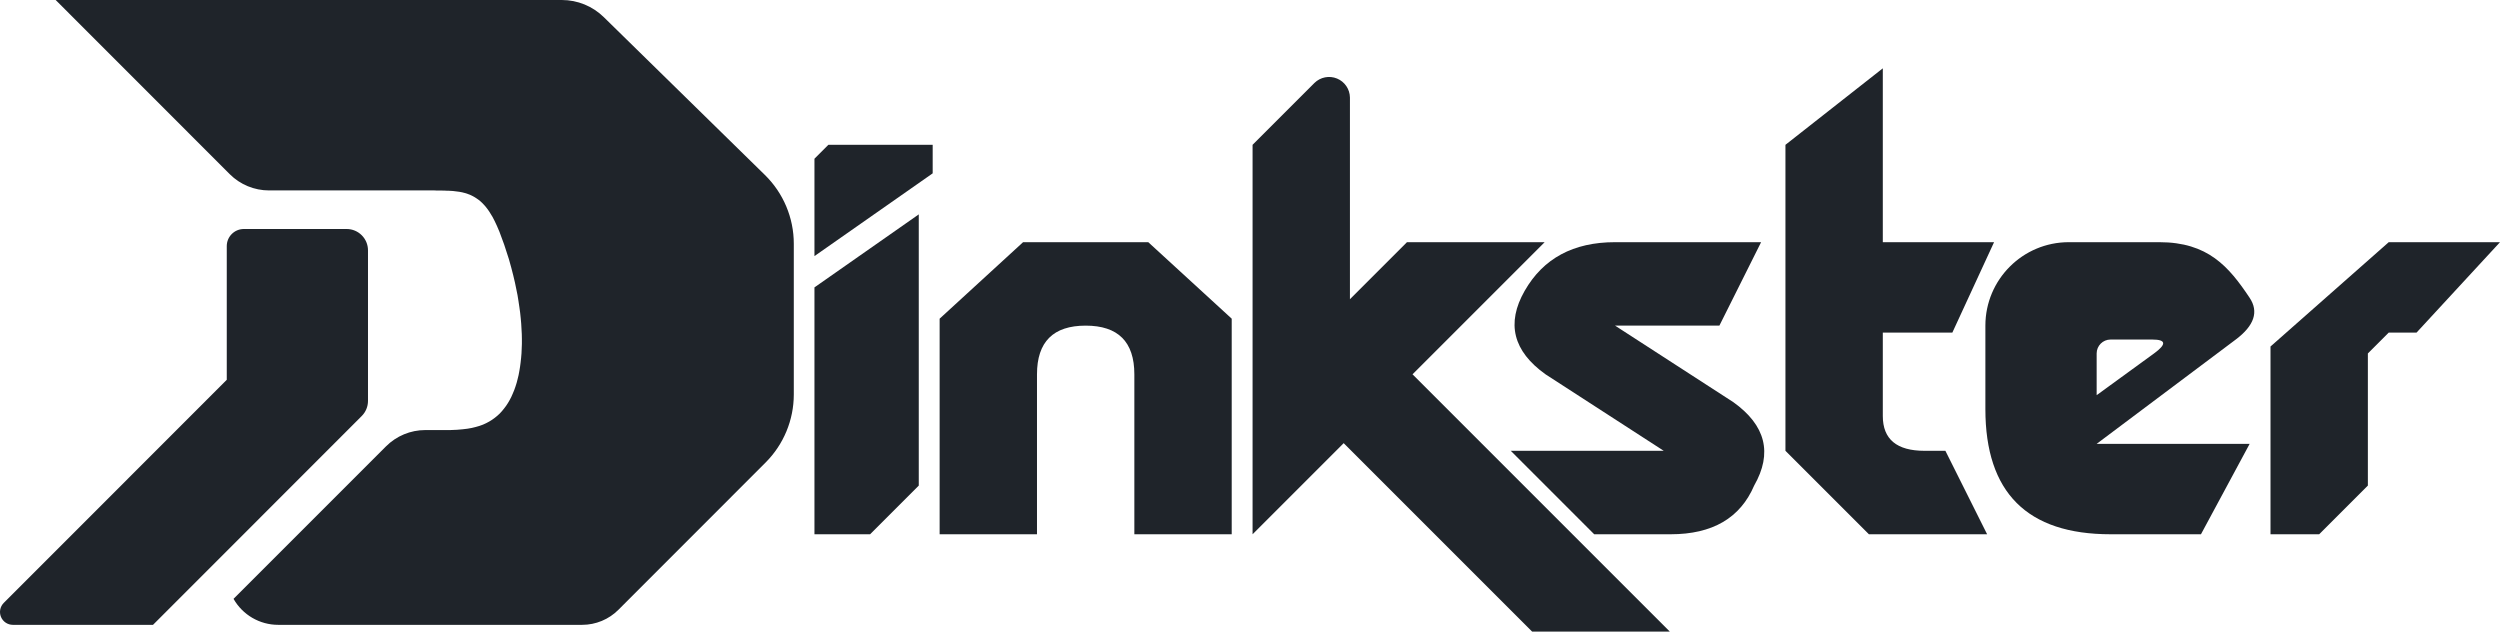
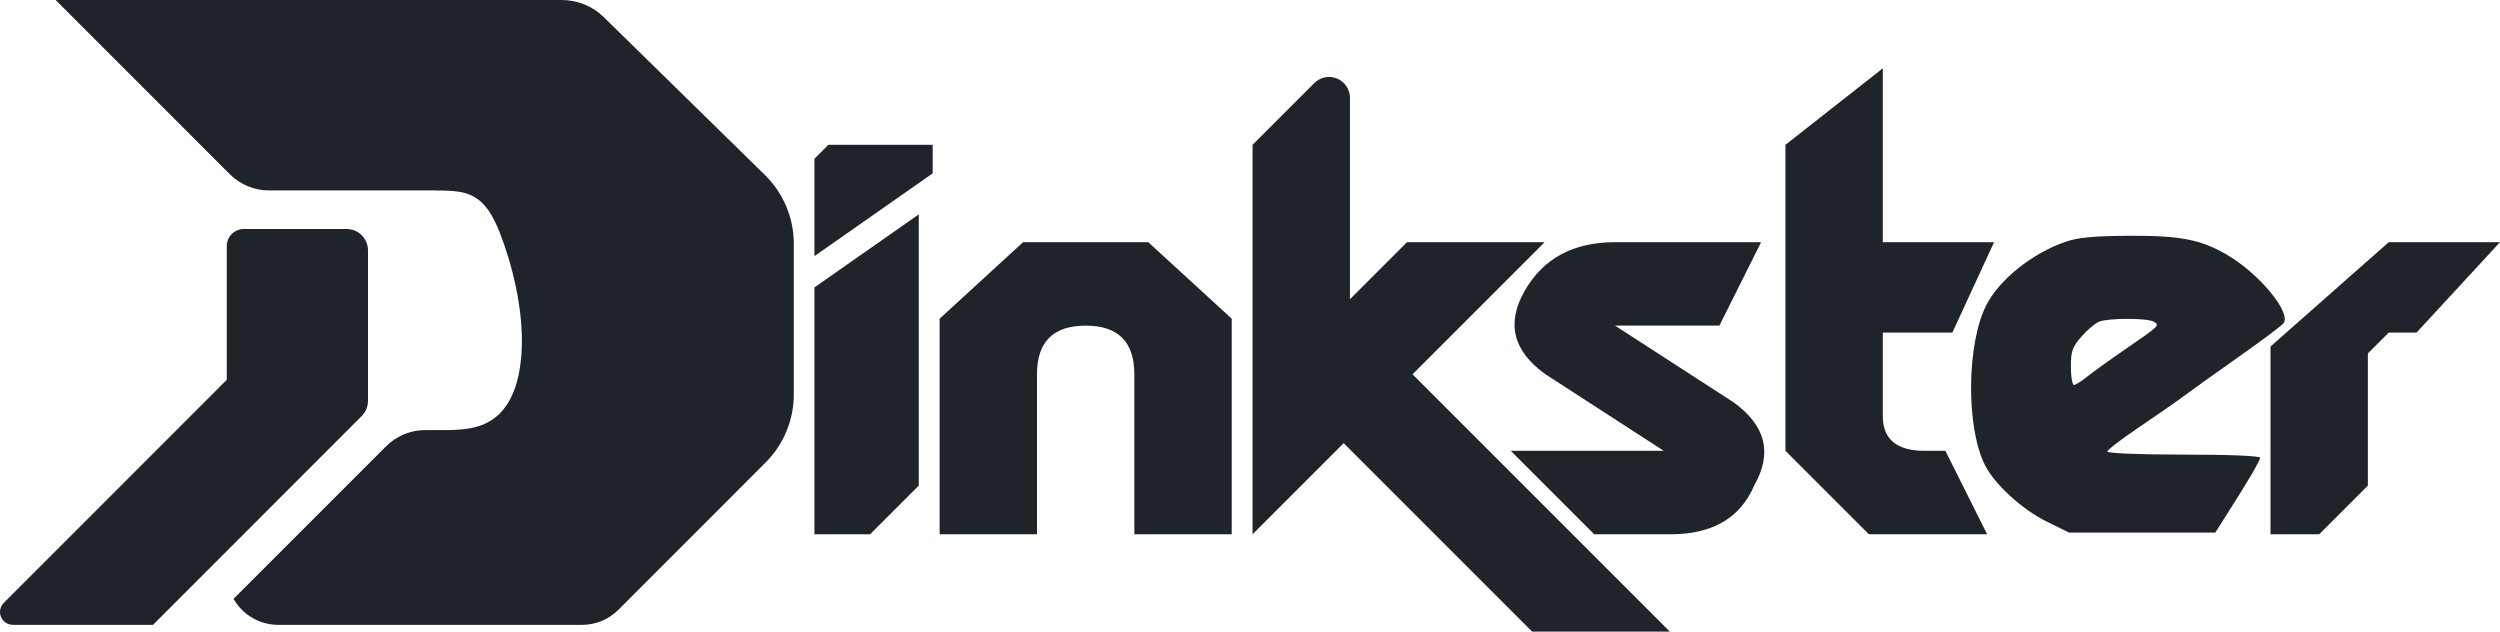
<svg xmlns="http://www.w3.org/2000/svg" viewBox="0 0 1222.268 308.804" width="1222.268" height="308.804" version="1.1" id="svg264">
  <defs id="defs80">
    <clipPath id="e-open-counter" clipPathUnits="userSpaceOnUse">
      <path d="M -20,-20 H 100 V 100 H -20 Z m 34,54 v -5.538 h 7.615 z" clip-rule="evenodd" id="path60" />
    </clipPath>
    <clipPath id="k-beam-baseline" clipPathUnits="userSpaceOnUse">
      <path d="M -20,-20 H 100 V 100 H 14 V 59.153 h -34 z" id="path63" />
    </clipPath>
    <clipPath id="approved-silhouette" clipPathUnits="userSpaceOnUse">
      <path id="silhouette-clip-path" fill="#32e6c5" d="M 156.4,176.8 H 680 a 62,62 0 0 1 43.4,17.7 L 890.1,357.8 A 99.6,99.6 0 0 1 920,429 v 155.9 a 99.6,99.6 0 0 1 -29.2,70.4 L 738.6,807.6 A 53.1,53.1 0 0 1 701,823.2 H 386.6 A 53.1,53.1 0 0 1 340.4,796.3 L 498.1,638.6 a 57.5,57.5 0 0 1 40.7,-16.9 h 12.9 13 l 7,-0.3 5.7,-0.5 5,-0.6 4.5,-0.8 4.1,-1 3.8,-1.1 3.6,-1.3 3.3,-1.5 3.2,-1.7 2.9,-1.8 2.8,-2 2.7,-2.2 2.5,-2.3 2.3,-2.5 2.2,-2.7 2.1,-2.8 1.9,-2.9 1.8,-3.1 1.7,-3.3 1.5,-3.4 1.5,-3.6 1.3,-3.7 1.2,-3.8 1,-3.9 1,-4.1 0.8,-4.3 0.7,-4.3 0.6,-4.5 0.5,-4.6 0.4,-4.7 0.2,-4.8 0.2,-5 v -5.1 l -0.1,-5.2 -0.3,-5.3 -0.3,-5.4 -0.5,-5.6 -0.6,-5.7 -0.8,-5.8 -0.9,-6.1 -1,-6.2 -1.3,-6.4 -1.4,-6.8 -1.7,-7.2 -2,-7.8 -2.5,-9 -4.9,-15.1 -4.9,-13.3 -2.7,-6.3 -2.3,-4.9 -2,-3.9 -2,-3.3 -1.8,-2.9 -1.8,-2.5 -1.7,-2.2 -1.7,-1.9 -1.7,-1.8 -1.6,-1.5 -1.6,-1.4 -1.7,-1.2 -1.6,-1.1 -1.6,-1 -1.6,-0.9 -1.6,-0.8 -1.5,-0.7 -1.6,-0.6 -1.6,-0.6 -1.6,-0.5 -1.6,-0.4 -1.5,-0.4 -1.6,-0.3 -1.6,-0.3 -1.6,-0.2 -1.6,-0.2 -1.6,-0.2 -1.6,-0.2 -1.6,-0.1 -1.7,-0.1 -1.6,-0.1 h -1.7 l -1.7,-0.1 h -1.7 l -1.7,-0.1 h -1.8 -1.8 -1.9 l -1.9,-0.1 h -2 -2.1 -2.2 -2.4 -2.6 -2.9 -3.5 -6.5 -147 A 57.5,57.5 0 0 1 336.5,357 Z m 177,254.6 a 17.7,17.7 0 0 1 17.7,-17.7 h 106.3 a 22.1,22.1 0 0 1 22.1,22.1 v 155.7 a 22.1,22.1 0 0 1 -6.5,15.7 l -215.9,216 h -145 a 13.3,13.3 0 0 1 -9.4,-22.7 L 333.4,569.7 Z" />
    </clipPath>
    <clipPath id="plane-coral" clipPathUnits="userSpaceOnUse">
      <path d="m 343,68 67.8,67.8 a 45,45 0 0 1 13.2,31.8 v 112.8 a 45,45 0 0 1 -13.2,31.8 L 363,360 H 600 V 40 H 343 Z" transform="matrix(2.213439,0,0,2.213439,-180.079,26.32411)" id="path68" />
    </clipPath>
    <clipPath id="plane-yellow" clipPathUnits="userSpaceOnUse">
      <path d="M 80,240 H 232 V 390 H 80 Z" transform="matrix(2.213439,0,0,2.213439,-180.079,26.32411)" id="path71" />
    </clipPath>
    <clipPath id="optical-silhouette-16" clipPathUnits="userSpaceOnUse">
      <path d="M 156.4,176.8 H 680 a 62,62 0 0 1 43.4,17.7 L 890.1,357.8 A 99.6,99.6 0 0 1 920,429 v 155.9 a 99.6,99.6 0 0 1 -29.2,70.4 L 738.6,807.6 A 53.1,53.1 0 0 1 701,823.2 H 386.6 A 53.1,53.1 0 0 1 340.4,796.3 L 498.1,638.6 a 57.5,57.5 0 0 1 40.7,-16.9 h 12.9 13 l 7,-0.3 5.7,-0.5 5,-0.6 4.5,-0.8 4.1,-1 3.8,-1.1 3.6,-1.3 3.3,-1.5 3.2,-1.7 2.9,-1.8 2.8,-2 2.7,-2.2 2.5,-2.3 2.3,-2.5 2.2,-2.7 2.1,-2.8 1.9,-2.9 1.8,-3.1 1.7,-3.3 1.5,-3.4 1.5,-3.6 1.3,-3.7 1.2,-3.8 1,-3.9 1,-4.1 0.8,-4.3 0.7,-4.3 0.6,-4.5 0.5,-4.6 0.4,-4.7 0.2,-4.8 0.2,-5 v -5.1 l -0.1,-5.2 -0.3,-5.3 -0.3,-5.4 -0.5,-5.6 -0.6,-5.7 -0.8,-5.8 -0.9,-6.1 -1,-6.2 -1.3,-6.4 -1.4,-6.8 -1.7,-7.2 -2,-7.8 -2.5,-9 -4.9,-15.1 -4.9,-13.3 -2.7,-6.3 -2.3,-4.9 -2,-3.9 -2,-3.3 -1.8,-2.9 -1.8,-2.5 -1.7,-2.2 -1.7,-1.9 -1.7,-1.8 -1.6,-1.5 -1.6,-1.4 -1.7,-1.2 -1.6,-1.1 -1.6,-1 -1.6,-0.9 -1.6,-0.8 -1.5,-0.7 -1.6,-0.6 -1.6,-0.6 -1.6,-0.5 -1.6,-0.4 -1.5,-0.4 -1.6,-0.3 -1.6,-0.3 -1.6,-0.2 -1.6,-0.2 -1.6,-0.2 -1.6,-0.2 -1.6,-0.1 -1.7,-0.1 -1.6,-0.1 h -1.7 l -1.7,-0.1 h -1.7 l -1.7,-0.1 h -1.8 -1.8 -1.9 l -1.9,-0.1 h -2 -2.1 -2.2 -2.4 -2.6 -2.9 -3.5 -6.5 -147 A 57.5,57.5 0 0 1 336.5,357 Z m 177,223.6 a 17.7,17.7 0 0 1 17.7,-17.7 h 106.3 a 22.1,22.1 0 0 1 22.1,22.1 V 635.5 A 22.1,22.1 0 0 1 473,651.1 L 301,823.2 H 112.1 a 13.3,13.3 0 0 1 -9.4,-22.7 L 333.4,569.7 Z" id="path74" />
    </clipPath>
    <clipPath id="optical-silhouette-24" clipPathUnits="userSpaceOnUse">
      <path d="M 156.4,176.8 H 680 a 62,62 0 0 1 43.4,17.7 L 890.1,357.8 A 99.6,99.6 0 0 1 920,429 v 155.9 a 99.6,99.6 0 0 1 -29.2,70.4 L 738.6,807.6 A 53.1,53.1 0 0 1 701,823.2 H 386.6 A 53.1,53.1 0 0 1 340.4,796.3 L 498.1,638.6 a 57.5,57.5 0 0 1 40.7,-16.9 h 12.9 13 l 7,-0.3 5.7,-0.5 5,-0.6 4.5,-0.8 4.1,-1 3.8,-1.1 3.6,-1.3 3.3,-1.5 3.2,-1.7 2.9,-1.8 2.8,-2 2.7,-2.2 2.5,-2.3 2.3,-2.5 2.2,-2.7 2.1,-2.8 1.9,-2.9 1.8,-3.1 1.7,-3.3 1.5,-3.4 1.5,-3.6 1.3,-3.7 1.2,-3.8 1,-3.9 1,-4.1 0.8,-4.3 0.7,-4.3 0.6,-4.5 0.5,-4.6 0.4,-4.7 0.2,-4.8 0.2,-5 v -5.1 l -0.1,-5.2 -0.3,-5.3 -0.3,-5.4 -0.5,-5.6 -0.6,-5.7 -0.8,-5.8 -0.9,-6.1 -1,-6.2 -1.3,-6.4 -1.4,-6.8 -1.7,-7.2 -2,-7.8 -2.5,-9 -4.9,-15.1 -4.9,-13.3 -2.7,-6.3 -2.3,-4.9 -2,-3.9 -2,-3.3 -1.8,-2.9 -1.8,-2.5 -1.7,-2.2 -1.7,-1.9 -1.7,-1.8 -1.6,-1.5 -1.6,-1.4 -1.7,-1.2 -1.6,-1.1 -1.6,-1 -1.6,-0.9 -1.6,-0.8 -1.5,-0.7 -1.6,-0.6 -1.6,-0.6 -1.6,-0.5 -1.6,-0.4 -1.5,-0.4 -1.6,-0.3 -1.6,-0.3 -1.6,-0.2 -1.6,-0.2 -1.6,-0.2 -1.6,-0.2 -1.6,-0.1 -1.7,-0.1 -1.6,-0.1 h -1.7 l -1.7,-0.1 h -1.7 l -1.7,-0.1 h -1.8 -1.8 -1.9 l -1.9,-0.1 h -2 -2.1 -2.2 -2.4 -2.6 -2.9 -3.5 -6.5 -147 A 57.5,57.5 0 0 1 336.5,357 Z m 177,232.4 a 17.7,17.7 0 0 1 17.7,-17.7 h 106.3 a 22.1,22.1 0 0 1 22.1,22.2 V 622.9 A 22.1,22.1 0 0 1 473,638.6 L 288.5,823.2 H 112.1 a 13.3,13.3 0 0 1 -9.4,-22.7 L 333.4,569.7 Z" id="path77" />
    </clipPath>
  </defs>
  <g id="07_Exports_Artboards" style="display:inline" transform="translate(-44.15715,-2093.996)">
    <g id="wordmark-light" transform="matrix(3.4,0,0,3.4,-60,1750)" color="#1f242a">
      <g transform="matrix(0.139,0,0,0.139,16.9,76.6)" id="g194">
        <path id="wordmark-light-d" fill="currentColor" d="M 156.4,176.8 H 680 a 62,62 0 0 1 43.4,17.7 L 890.1,357.8 A 99.6,99.6 0 0 1 920,429 v 155.9 a 99.6,99.6 0 0 1 -29.2,70.4 L 738.6,807.6 A 53.1,53.1 0 0 1 701,823.2 H 386.6 A 53.1,53.1 0 0 1 340.4,796.3 L 498.1,638.6 a 57.5,57.5 0 0 1 40.7,-16.9 h 12.9 13 l 7,-0.3 5.7,-0.5 5,-0.6 4.5,-0.8 4.1,-1 3.8,-1.1 3.6,-1.3 3.3,-1.5 3.2,-1.7 2.9,-1.8 2.8,-2 2.7,-2.2 2.5,-2.3 2.3,-2.5 2.2,-2.7 2.1,-2.8 1.9,-2.9 1.8,-3.1 1.7,-3.3 1.5,-3.4 1.5,-3.6 1.3,-3.7 1.2,-3.8 1,-3.9 1,-4.1 0.8,-4.3 0.7,-4.3 0.6,-4.5 0.5,-4.6 0.4,-4.7 0.2,-4.8 0.2,-5 v -5.1 l -0.1,-5.2 -0.3,-5.3 -0.3,-5.4 -0.5,-5.6 -0.6,-5.7 -0.8,-5.8 -0.9,-6.1 -1,-6.2 -1.3,-6.4 -1.4,-6.8 -1.7,-7.2 -2,-7.8 -2.5,-9 -4.9,-15.1 -4.9,-13.3 -2.7,-6.3 -2.3,-4.9 -2,-3.9 -2,-3.3 -1.8,-2.9 -1.8,-2.5 -1.7,-2.2 -1.7,-1.9 -1.7,-1.8 -1.6,-1.5 -1.6,-1.4 -1.7,-1.2 -1.6,-1.1 -1.6,-1 -1.6,-0.9 -1.6,-0.8 -1.5,-0.7 -1.6,-0.6 -1.6,-0.6 -1.6,-0.5 -1.6,-0.4 -1.5,-0.4 -1.6,-0.3 -1.6,-0.3 -1.6,-0.2 -1.6,-0.2 -1.6,-0.2 -1.6,-0.2 -1.6,-0.1 -1.7,-0.1 -1.6,-0.1 h -1.7 l -1.7,-0.1 h -1.7 l -1.7,-0.1 h -1.8 -1.8 -1.9 l -1.9,-0.1 h -2 -2.1 -2.2 -2.4 -2.6 -2.9 -3.5 -6.5 -147 A 57.5,57.5 0 0 1 336.5,357 Z m 177,254.6 a 17.7,17.7 0 0 1 17.7,-17.7 h 106.3 a 22.1,22.1 0 0 1 22.1,22.1 v 155.7 a 22.1,22.1 0 0 1 -6.5,15.7 l -215.9,216 h -145 a 13.3,13.3 0 0 1 -9.4,-22.7 L 333.4,569.7 Z" />
      </g>
      <g fill="currentColor" id="g203">
        <path id="light-i" d="M 2,0 H 17 V 4.1 L 0,16 V 2 Z M 0,20.5 15,10 V 49 L 8,56 H 0 Z" transform="translate(147.75,122)" fill-rule="evenodd" />
        <path id="light-n" d="M 0,56 V 25 L 12,14 H 30 L 42,25 V 56 H 28 V 33 q 0,-7 -7,-7 -7,0 -7,7 v 23 z" transform="translate(165.75,122)" fill-rule="evenodd" />
        <path id="light-k" d="m 7,0 8.9,-8.9 A 3,3 0 0 1 21,-6.8 V 22.201 L 29.201,14 H 49 L 30,33 67,70 H 47.201 L 20.101,42.899 7,56 Z" transform="translate(203.75,122)" fill-rule="evenodd" />
        <path id="light-s" d="M 36,14 30,26 H 15 l 17,11 q 7,5 3,12 -3,7 -12,7 H 12 L 0,44 H 22 L 5,33 Q -2,28 2,21 6,14 15,14 Z" transform="translate(247.875,122)" fill-rule="evenodd" />
        <path id="light-t" d="M 0,0 14,-11 V 14 H 30 L 24,27 H 14 v 12 q 0,5 6,5 h 3 l 6,12 H 12 L 0,44 Z" transform="translate(287.375,122)" fill-rule="evenodd" />
-         <path id="light-e" d="M 36,28 16,43 H 38 L 31,56 H 18 Q 0,56 0,38 V 26 A 12,12 0 0 1 12,14 h 13 c 7,0 10,3.5 13,8 q 2,3 -2,6 z m -20,8 v -6 a 2,2 0 0 1 2,-2 h 6 q 3,0 0.25,2 z" transform="translate(316.125,122)" fill-rule="evenodd" />
+         <path id="light-e" d="M 14.056,13.933 C 9.25,15.575 4.496,19.374 2.625,23.068 c -2.83,5.584 -2.926,17.583 -0.181,23 1.394,2.763 5.336,6.367 8.868,8.104 l 3.222,1.589 h 10.514 10.51 l 1.432,-2.248 C 40.32,48.282 42,45.424 42,44.999 c 0,-0.272 -4.357,-0.453 -10.977,-0.453 -6.333,0 -10.977,-0.186 -10.977,-0.439 0,-0.239 1.985,-1.771 4.415,-3.403 2.429,-1.637 5.489,-3.766 6.801,-4.739 1.312,-0.969 4.892,-3.532 7.961,-5.689 3.064,-2.157 5.823,-4.229 6.133,-4.601 1.227,-1.475 -3.494,-7.192 -8.157,-9.889 -3.766,-2.176 -6.687,-2.744 -14.018,-2.706 -5.035,0.024 -7.317,0.239 -9.125,0.854 z M 26.723,25.44 c 0.864,0.549 0.902,0.511 -4.291,4.085 -2.229,1.532 -4.663,3.288 -5.407,3.895 -0.74,0.606 -1.546,1.103 -1.79,1.103 -0.239,0 -0.439,-1.174 -0.439,-2.611 0,-2.253 0.21,-2.845 1.527,-4.343 0.835,-0.955 1.966,-1.914 2.506,-2.133 1.351,-0.549 7.025,-0.544 7.894,0.005 z" transform="translate(313.625,122)" fill-rule="evenodd" />
        <path id="light-r" d="M 0,56 V 29 L 17,14 H 33 L 21,27 h -4 l -3,3 v 19 l -7,7 z" transform="translate(357.125,122)" fill-rule="evenodd" />
      </g>
    </g>
  </g>
</svg>
